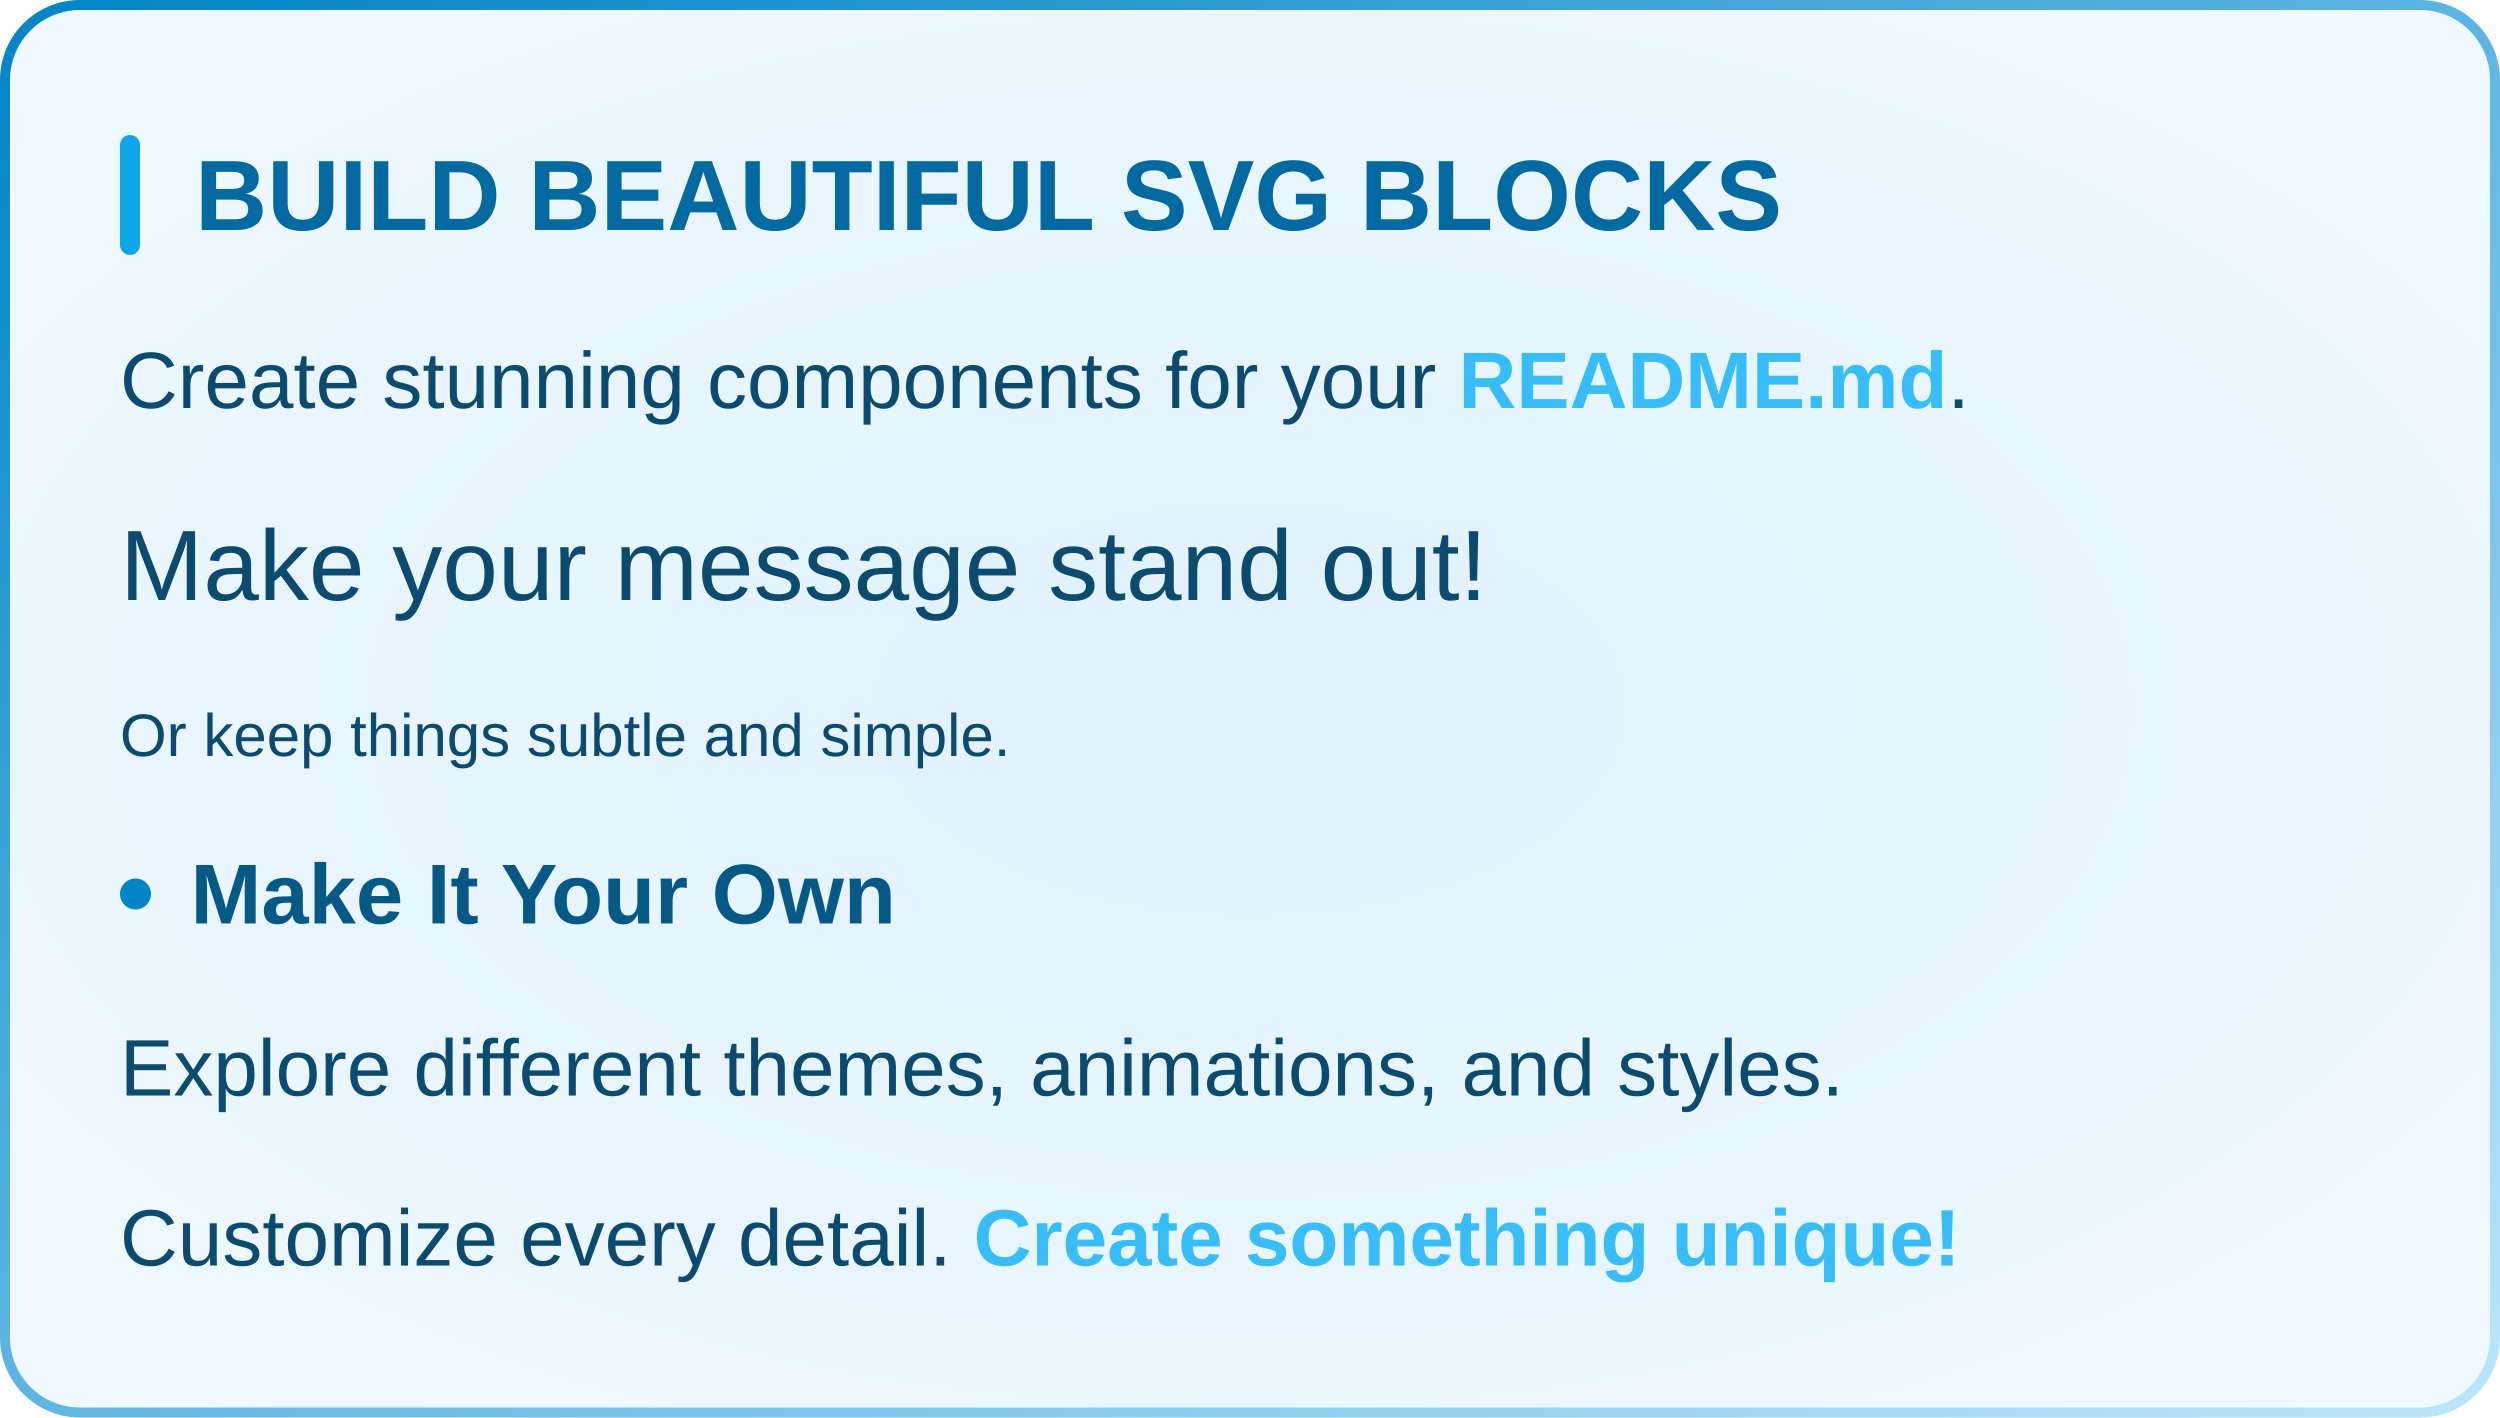
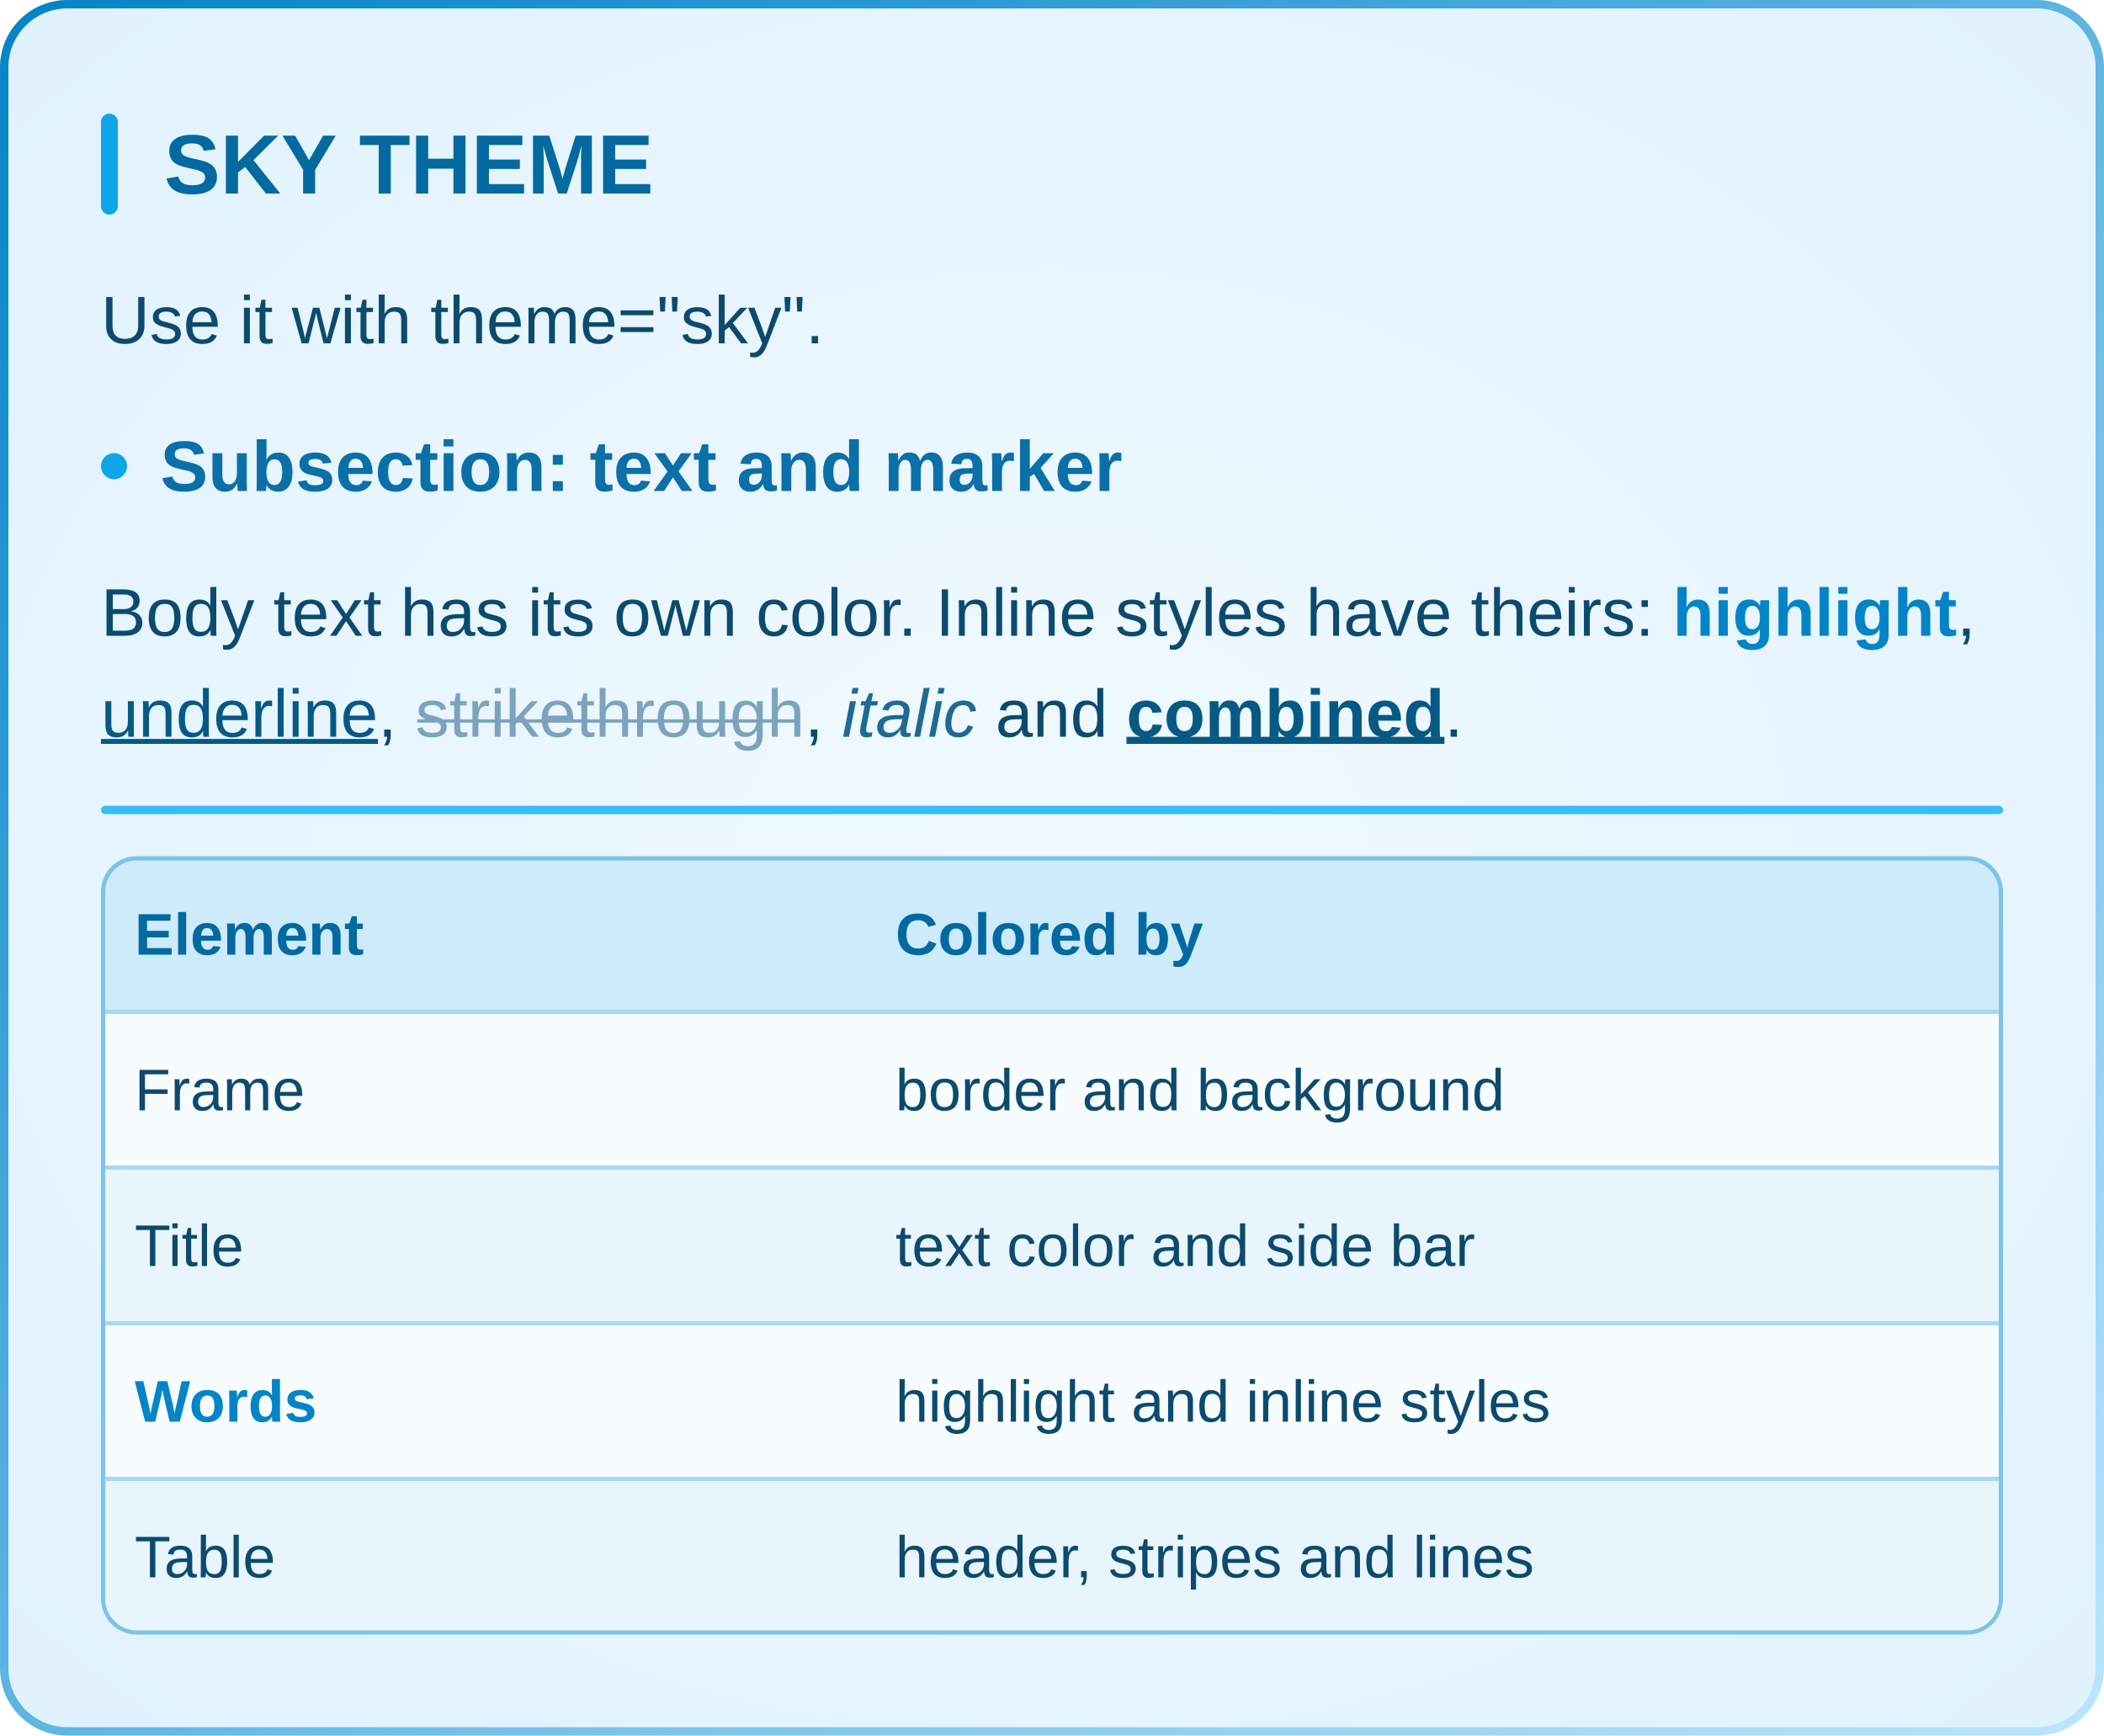
- <svg xmlns="http://www.w3.org/2000/svg" width="500" height="283.5" viewBox="0 0 500 283.5">
+ <svg xmlns="http://www.w3.org/2000/svg" width="500" height="412.5" viewBox="0 0 500 412.5">
  <style>
@keyframes entry {
-   from { opacity: 0; transform: translateY(-24px); }
-   to { opacity: 1; transform: none; }
+   from { opacity: 0; transform: translateY(-24px); } to { opacity: 1; transform: none; }
}
.entry {
  animation: entry 0.8s ease-out both;
  transform-box: fill-box;
  transform-origin: center;
}
@media (prefers-reduced-motion: reduce) {
  .entry { animation: none; }
}
</style>
  <g class="entry">
    <defs>
      <radialGradient id="background" cx="0.5" cy="0.5" r="0.7">
-         <stop offset="0" stop-color="#E0F2FE" />
-         <stop offset="1" stop-color="#F0F9FF" />
+         <stop offset="0" stop-color="#F0F9FF" />
+         <stop offset="1" stop-color="#E0F2FE" />
      </radialGradient>
      <linearGradient id="border" x1="0" y1="0" x2="1" y2="1">
        <stop offset="0" stop-color="#0284C7" />
        <stop offset="1" stop-color="#BAE6FD" />
      </linearGradient>
    </defs>
-     <rect x="1" y="1" width="498" height="281.5" rx="15" fill="url(#background)" stroke="none" stroke-width="2" />
-     <rect x="1" y="1" width="498" height="281.5" rx="15" fill="none" stroke="url(#border)" stroke-width="2" />
+     <rect x="1" y="1" width="498" height="410.5" rx="15" fill="url(#background)" stroke="none" stroke-width="2" />
+     <rect x="1" y="1" width="498" height="410.5" rx="15" fill="none" stroke="url(#border)" stroke-width="2" />
    <g font-family="Arial, Helvetica, sans-serif">
      <rect x="24.0" y="27.0" width="4" height="24.0" rx="2" fill="#0EA5E9" />
-       <text x="39.0" y="46.0" font-size="20" fill="#0369A1" font-weight="700">BUILD BEAUTIFUL SVG BLOCKS</text>
-       <text x="24.0" y="81.6" font-size="16" fill="#0C4A6E">Create stunning components for your <tspan fill="#38BDF8" font-weight="700">README.md</tspan>.</text>
-       <text x="24.0" y="120.0" font-size="20" fill="#0C4A6E">Make your message stand out!</text>
-       <text x="24.0" y="151.2" font-size="12" fill="#0C4A6E">Or keep things subtle and simple.</text>
-       <circle cx="27.1" cy="178.8" r="3.1" fill="#0284C7" />
-       <text x="38.1" y="184.7" font-size="17" fill="#075985" font-weight="700">Make It Your Own</text>
-       <text x="24.0" y="219.1" font-size="16" fill="#0C4A6E">Explore different themes, animations, and styles.</text>
-       <text x="24.0" y="253.1" font-size="16" fill="#0C4A6E">Customize every detail. <tspan fill="#38BDF8" font-weight="700">Create something unique!</tspan>
+       <text x="39.0" y="46.0" font-size="20" fill="#0369A1" font-weight="700">SKY THEME</text>
+       <text x="24.0" y="81.6" font-size="16" fill="#0C4A6E">Use it with theme="sky".</text>
+       <circle cx="27.1" cy="110.8" r="3.1" fill="#0EA5E9" />
+       <text x="38.1" y="116.7" font-size="17" fill="#0B6FA8" font-weight="700">Subsection: text and marker</text>
+       <text x="24.0" y="151.1" font-size="16" fill="#0C4A6E">Body text has its own color. Inline styles have theirs: <tspan fill="#0284C7" font-weight="700">highlight</tspan>,</text>
+       <text x="24.0" y="175.1" font-size="16" fill="#0C4A6E">
+         <tspan fill="#075985" text-decoration="underline">underline</tspan>, <tspan fill="#7BA3BC" text-decoration="line-through">strikethrough</tspan>, <tspan fill="#1E6A94" font-style="italic">italic</tspan> and <tspan fill="#075985" font-weight="700" text-decoration="underline">combined</tspan>.</text>
+       <rect x="24.0" y="191.5" width="452.0" height="2" rx="1" fill="#38BDF8" />
+       <clipPath id="table-clip-24-204">
+         <rect x="24.0" y="203.5" width="452.0" height="185.0" rx="8" />
+       </clipPath>
+       <g clip-path="url(#table-clip-24-204)">
+         <rect x="24.0" y="203.5" width="452.0" height="185.0" fill="#F7FCFF" />
+         <rect x="24.0" y="203.5" width="452.0" height="37.0" fill="#CDEBFB" />
+         <rect x="24.0" y="277.5" width="452.0" height="37.0" fill="#E8F5FD" />
+         <rect x="24.0" y="351.5" width="452.0" height="37.0" fill="#E8F5FD" />
+       </g>
+       <line x1="24.0" y1="240.5" x2="476.0" y2="240.5" stroke="#A8D8F2" stroke-width="1" />
+       <line x1="24.0" y1="277.5" x2="476.0" y2="277.5" stroke="#A8D8F2" stroke-width="1" />
+       <line x1="24.0" y1="314.5" x2="476.0" y2="314.5" stroke="#A8D8F2" stroke-width="1" />
+       <line x1="24.0" y1="351.5" x2="476.0" y2="351.5" stroke="#A8D8F2" stroke-width="1" />
+       <text x="32.0" y="226.9" font-size="14" fill="#0369A1" font-weight="700">Element</text>
+       <text x="212.8" y="226.9" font-size="14" fill="#0369A1" font-weight="700">Colored by</text>
+       <text x="32.0" y="263.9" font-size="14" fill="#0C4A6E">Frame</text>
+       <text x="212.8" y="263.9" font-size="14" fill="#0C4A6E">border and background</text>
+       <text x="32.0" y="300.9" font-size="14" fill="#0C4A6E">Title</text>
+       <text x="212.8" y="300.9" font-size="14" fill="#0C4A6E">text color and side bar</text>
+       <text x="32.0" y="337.9" font-size="14" fill="#0C4A6E">
+         <tspan fill="#0284C7" font-weight="700">Words</tspan>
      </text>
+       <text x="212.8" y="337.9" font-size="14" fill="#0C4A6E">highlight and inline styles</text>
+       <text x="32.0" y="374.9" font-size="14" fill="#0C4A6E">Table</text>
+       <text x="212.8" y="374.9" font-size="14" fill="#0C4A6E">header, stripes and lines</text>
+       <rect x="24.5" y="204.0" width="451.0" height="184.0" rx="8" fill="none" stroke="#7CC3EA" stroke-width="1" />
    </g>
  </g>
</svg>
